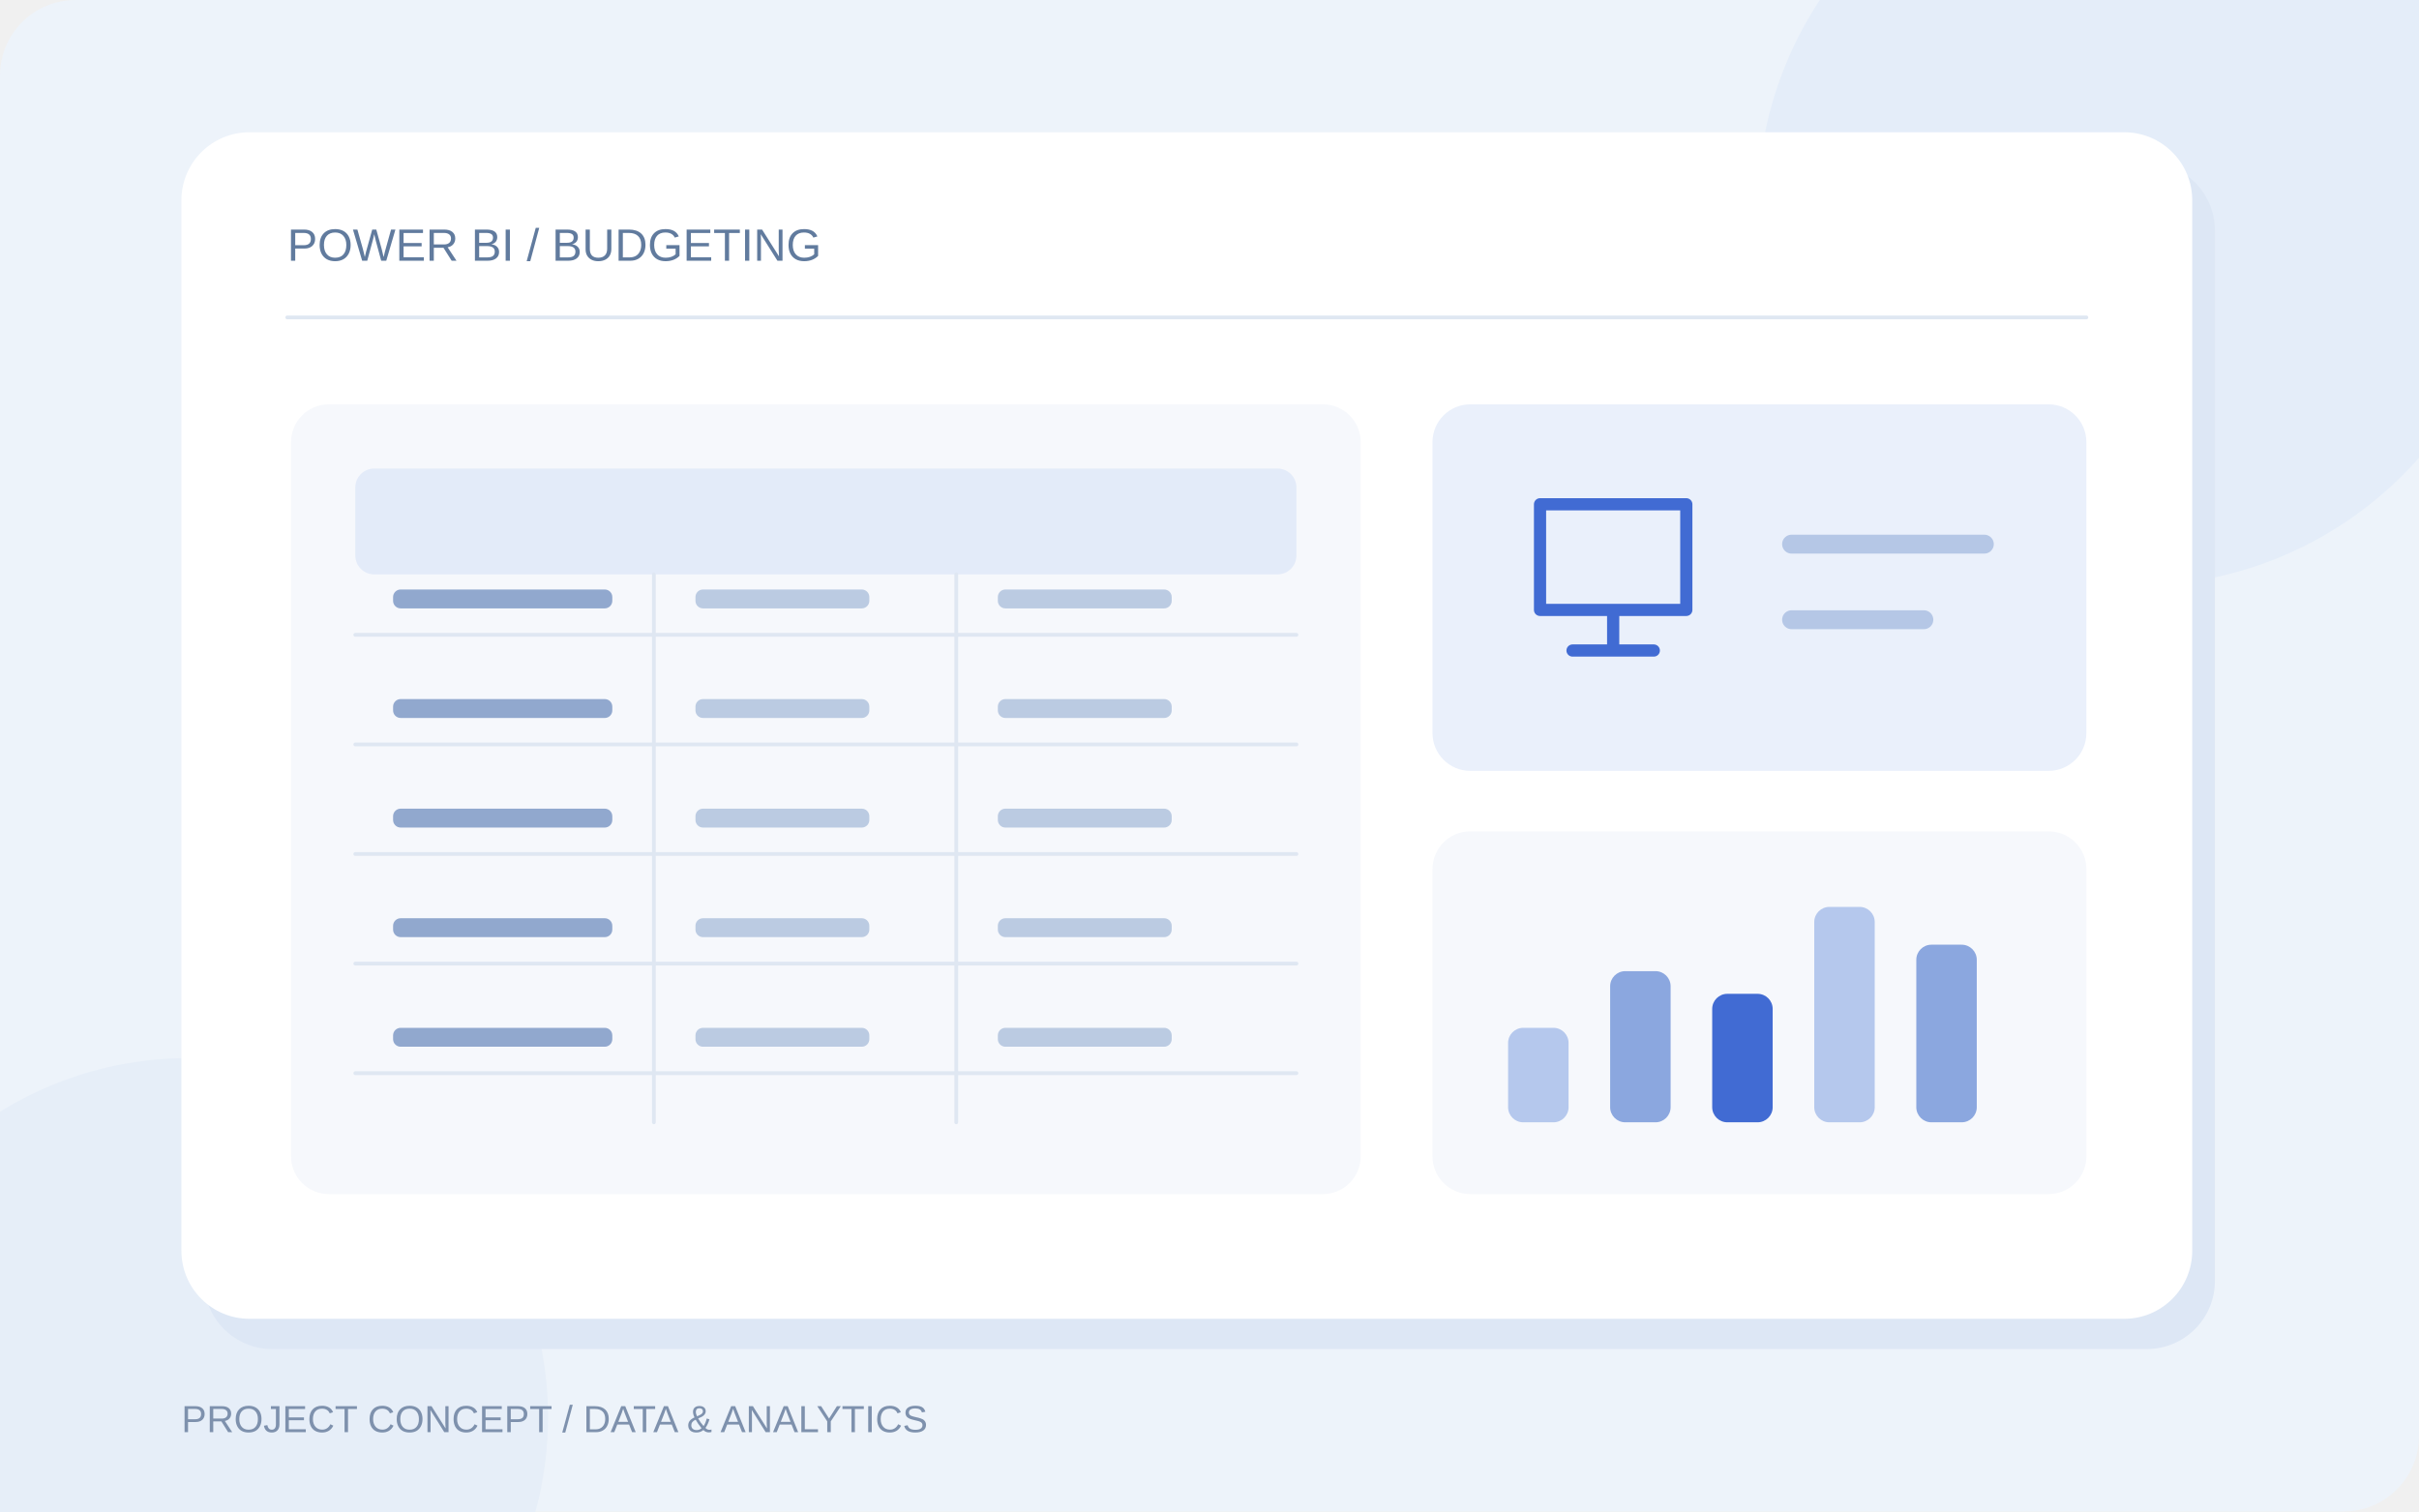
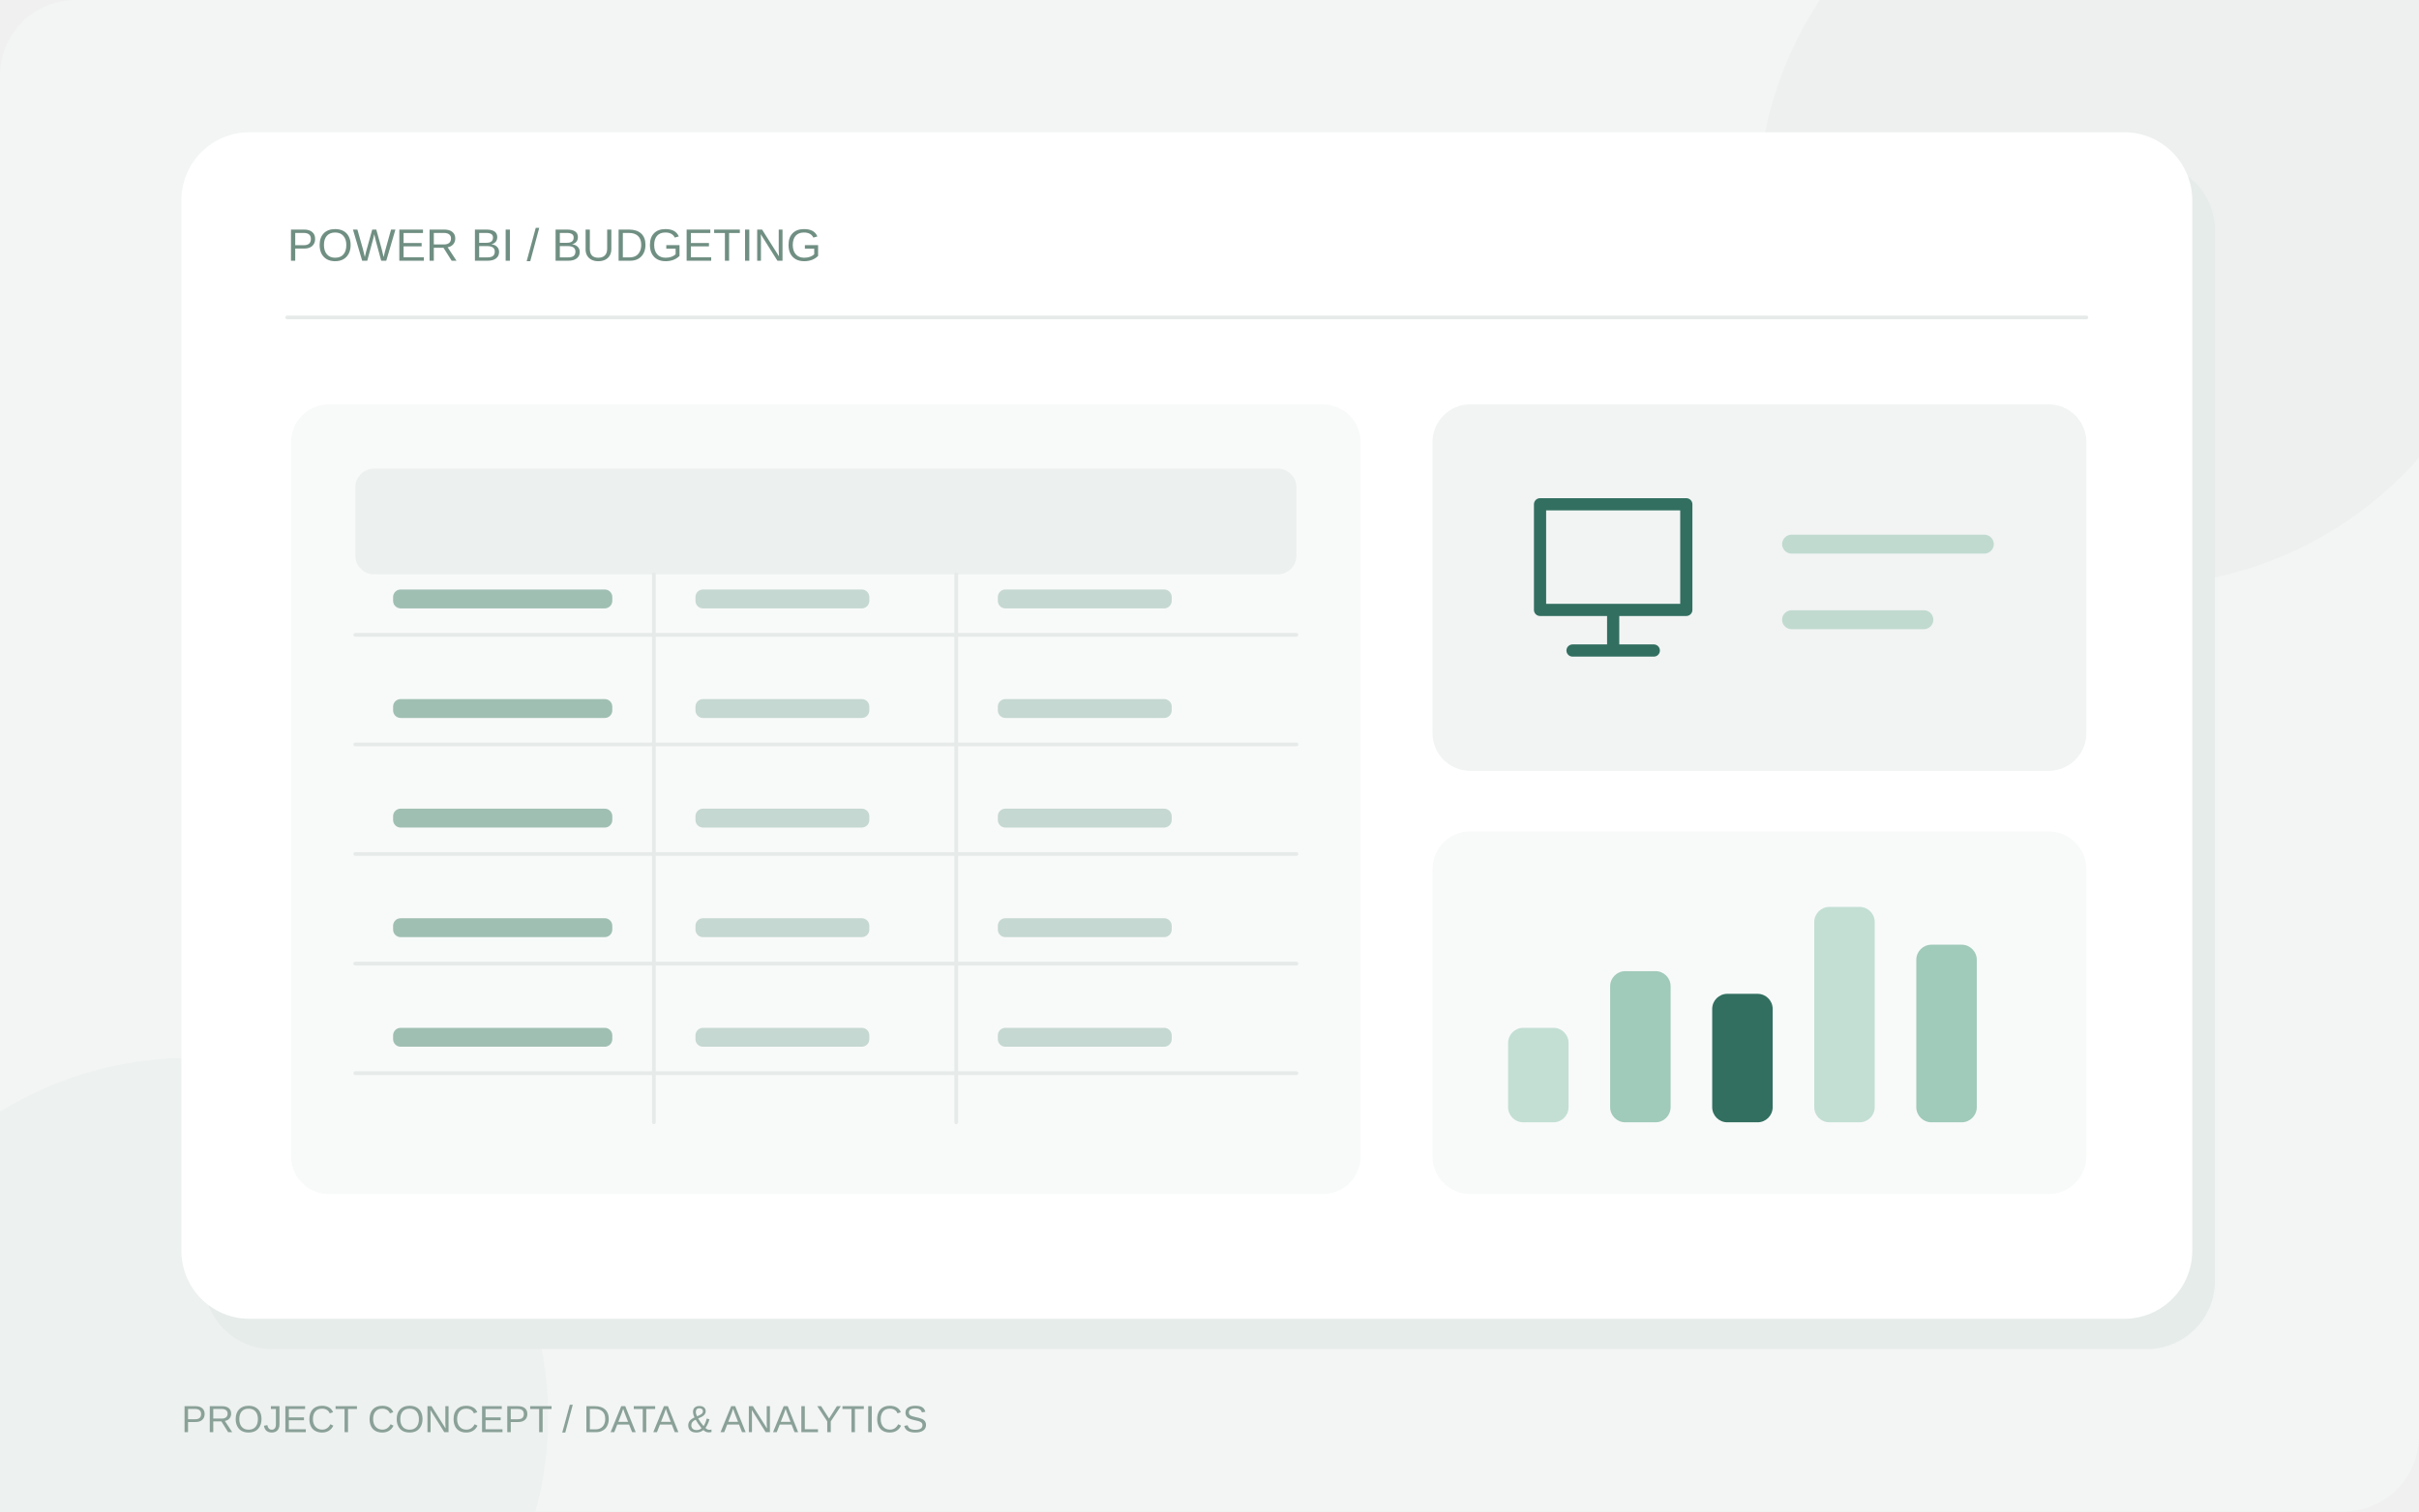
<svg xmlns="http://www.w3.org/2000/svg" viewBox="0 0 640 400">
-   <rect x="0" y="0" width="640" height="400" rx="20" fill="#edf3fa" />
-   <circle cx="565" cy="55" r="100" fill="#e4edf9" />
-   <circle cx="50" cy="375" r="95" fill="#e6eef8" />
-   <rect x="54" y="43" width="532" height="314" rx="18" fill="#dde7f5" />
+   <rect x="0" y="0" width="640" height="400" rx="20" fill="#f2f5f4" />
+   <circle cx="565" cy="55" r="100" fill="#edf0ef" />
+   <circle cx="50" cy="375" r="95" fill="#edf1ef" />
+   <rect x="54" y="43" width="532" height="314" rx="18" fill="#e6ecea" />
  <rect x="48" y="35" width="532" height="314" rx="18" fill="white" />
-   <text x="76" y="69" font-family="Arial,sans-serif" font-size="12" fill="#617b9e">POWER BI / BUDGETING</text>
-   <path d="M76 84H552" stroke="#dfe7f2" stroke-width="1" fill="none" stroke-linecap="round" stroke-linejoin="round" />
-   <rect x="77" y="107" width="283" height="209" rx="10" fill="#f6f8fc" />
-   <rect x="94" y="124" width="249" height="28" rx="5" fill="#e3ebf9" />
-   <path d="M94 168h249" stroke="#dfe7f2" stroke-width="1" fill="none" stroke-linecap="round" stroke-linejoin="round" />
-   <rect x="104" y="156" width="58" height="5" rx="2" fill="#91a8ce" />
-   <rect x="184" y="156" width="46" height="5" rx="2" fill="#bbcbe2" />
-   <rect x="264" y="156" width="46" height="5" rx="2" fill="#bbcbe2" />
-   <path d="M94 197h249" stroke="#dfe7f2" stroke-width="1" fill="none" stroke-linecap="round" stroke-linejoin="round" />
-   <rect x="104" y="185" width="58" height="5" rx="2" fill="#91a8ce" />
-   <rect x="184" y="185" width="46" height="5" rx="2" fill="#bbcbe2" />
-   <rect x="264" y="185" width="46" height="5" rx="2" fill="#bbcbe2" />
-   <path d="M94 226h249" stroke="#dfe7f2" stroke-width="1" fill="none" stroke-linecap="round" stroke-linejoin="round" />
-   <rect x="104" y="214" width="58" height="5" rx="2" fill="#91a8ce" />
-   <rect x="184" y="214" width="46" height="5" rx="2" fill="#bbcbe2" />
-   <rect x="264" y="214" width="46" height="5" rx="2" fill="#bbcbe2" />
-   <path d="M94 255h249" stroke="#dfe7f2" stroke-width="1" fill="none" stroke-linecap="round" stroke-linejoin="round" />
-   <rect x="104" y="243" width="58" height="5" rx="2" fill="#91a8ce" />
-   <rect x="184" y="243" width="46" height="5" rx="2" fill="#bbcbe2" />
-   <rect x="264" y="243" width="46" height="5" rx="2" fill="#bbcbe2" />
-   <path d="M94 284h249" stroke="#dfe7f2" stroke-width="1" fill="none" stroke-linecap="round" stroke-linejoin="round" />
-   <rect x="104" y="272" width="58" height="5" rx="2" fill="#91a8ce" />
-   <rect x="184" y="272" width="46" height="5" rx="2" fill="#bbcbe2" />
-   <rect x="264" y="272" width="46" height="5" rx="2" fill="#bbcbe2" />
-   <path d="M173 152v145M253 152v145" stroke="#dfe7f2" stroke-width="1" fill="none" stroke-linecap="round" stroke-linejoin="round" />
-   <rect x="379" y="107" width="173" height="97" rx="10" fill="#eaf0fb" />
+   <text x="76" y="69" font-family="Arial,sans-serif" font-size="12" fill="#708f83">POWER BI / BUDGETING</text>
+   <path d="M76 84H552" stroke="#e6ebe9" stroke-width="1" fill="none" stroke-linecap="round" stroke-linejoin="round" />
+   <rect x="77" y="107" width="283" height="209" rx="10" fill="#f8faf9" />
+   <rect x="94" y="124" width="249" height="28" rx="5" fill="#ecf0ee" />
+   <path d="M94 168h249" stroke="#e6ebe9" stroke-width="1" fill="none" stroke-linecap="round" stroke-linejoin="round" />
+   <rect x="104" y="156" width="58" height="5" rx="2" fill="#a0bfb3" />
+   <rect x="184" y="156" width="46" height="5" rx="2" fill="#c5d8d1" />
+   <rect x="264" y="156" width="46" height="5" rx="2" fill="#c5d8d1" />
+   <path d="M94 197h249" stroke="#e6ebe9" stroke-width="1" fill="none" stroke-linecap="round" stroke-linejoin="round" />
+   <rect x="104" y="185" width="58" height="5" rx="2" fill="#a0bfb3" />
+   <rect x="184" y="185" width="46" height="5" rx="2" fill="#c5d8d1" />
+   <rect x="264" y="185" width="46" height="5" rx="2" fill="#c5d8d1" />
+   <path d="M94 226h249" stroke="#e6ebe9" stroke-width="1" fill="none" stroke-linecap="round" stroke-linejoin="round" />
+   <rect x="104" y="214" width="58" height="5" rx="2" fill="#a0bfb3" />
+   <rect x="184" y="214" width="46" height="5" rx="2" fill="#c5d8d1" />
+   <rect x="264" y="214" width="46" height="5" rx="2" fill="#c5d8d1" />
+   <path d="M94 255h249" stroke="#e6ebe9" stroke-width="1" fill="none" stroke-linecap="round" stroke-linejoin="round" />
+   <rect x="104" y="243" width="58" height="5" rx="2" fill="#a0bfb3" />
+   <rect x="184" y="243" width="46" height="5" rx="2" fill="#c5d8d1" />
+   <rect x="264" y="243" width="46" height="5" rx="2" fill="#c5d8d1" />
+   <path d="M94 284h249" stroke="#e6ebe9" stroke-width="1" fill="none" stroke-linecap="round" stroke-linejoin="round" />
+   <rect x="104" y="272" width="58" height="5" rx="2" fill="#a0bfb3" />
+   <rect x="184" y="272" width="46" height="5" rx="2" fill="#c5d8d1" />
+   <rect x="264" y="272" width="46" height="5" rx="2" fill="#c5d8d1" />
+   <path d="M173 152v145M253 152v145" stroke="#e6ebe9" stroke-width="1" fill="none" stroke-linecap="round" stroke-linejoin="round" />
+   <rect x="379" y="107" width="173" height="97" rx="10" fill="#f1f4f3" />
  <g transform="translate(401 127) scale(2.15)">
-     <path d="M3 3h18v13H3V3m9 13v5m-5 0h10" stroke="#416bd3" stroke-width="1.5" fill="none" stroke-linecap="round" stroke-linejoin="round" />
+     <path d="M3 3h18v13H3V3m9 13v5m-5 0h10" stroke="#326f60" stroke-width="1.5" fill="none" stroke-linecap="round" stroke-linejoin="round" />
  </g>
-   <path d="M474 144h51M474 164h35" stroke="#b5c7e6" stroke-width="5" fill="none" stroke-linecap="round" stroke-linejoin="round" />
-   <rect x="379" y="220" width="173" height="96" rx="10" fill="#f6f8fc" />
-   <rect x="399" y="272" width="16" height="25" rx="4" fill="#b5c8ed" />
-   <rect x="426" y="257" width="16" height="40" rx="4" fill="#8ba7df" />
-   <rect x="453" y="263" width="16" height="34" rx="4" fill="#416bd3" />
-   <rect x="480" y="240" width="16" height="57" rx="4" fill="#b5c8ed" />
-   <rect x="507" y="250" width="16" height="47" rx="4" fill="#8ba7df" />
-   <text x="48" y="379" font-family="Arial,sans-serif" font-size="10" fill="#7e91ad">PROJECT CONCEPT  /  DATA &amp; ANALYTICS</text>
+   <path d="M474 144h51M474 164h35" stroke="#c1dad0" stroke-width="5" fill="none" stroke-linecap="round" stroke-linejoin="round" />
+   <rect x="379" y="220" width="173" height="96" rx="10" fill="#f8faf9" />
+   <rect x="399" y="272" width="16" height="25" rx="4" fill="#c3dfd4" />
+   <rect x="426" y="257" width="16" height="40" rx="4" fill="#a0caba" />
+   <rect x="453" y="263" width="16" height="34" rx="4" fill="#326f60" />
+   <rect x="480" y="240" width="16" height="57" rx="4" fill="#c3dfd4" />
+   <rect x="507" y="250" width="16" height="47" rx="4" fill="#a0caba" />
+   <text x="48" y="379" font-family="Arial,sans-serif" font-size="10" fill="#8aa198">PROJECT CONCEPT  /  DATA &amp; ANALYTICS</text>
</svg>
